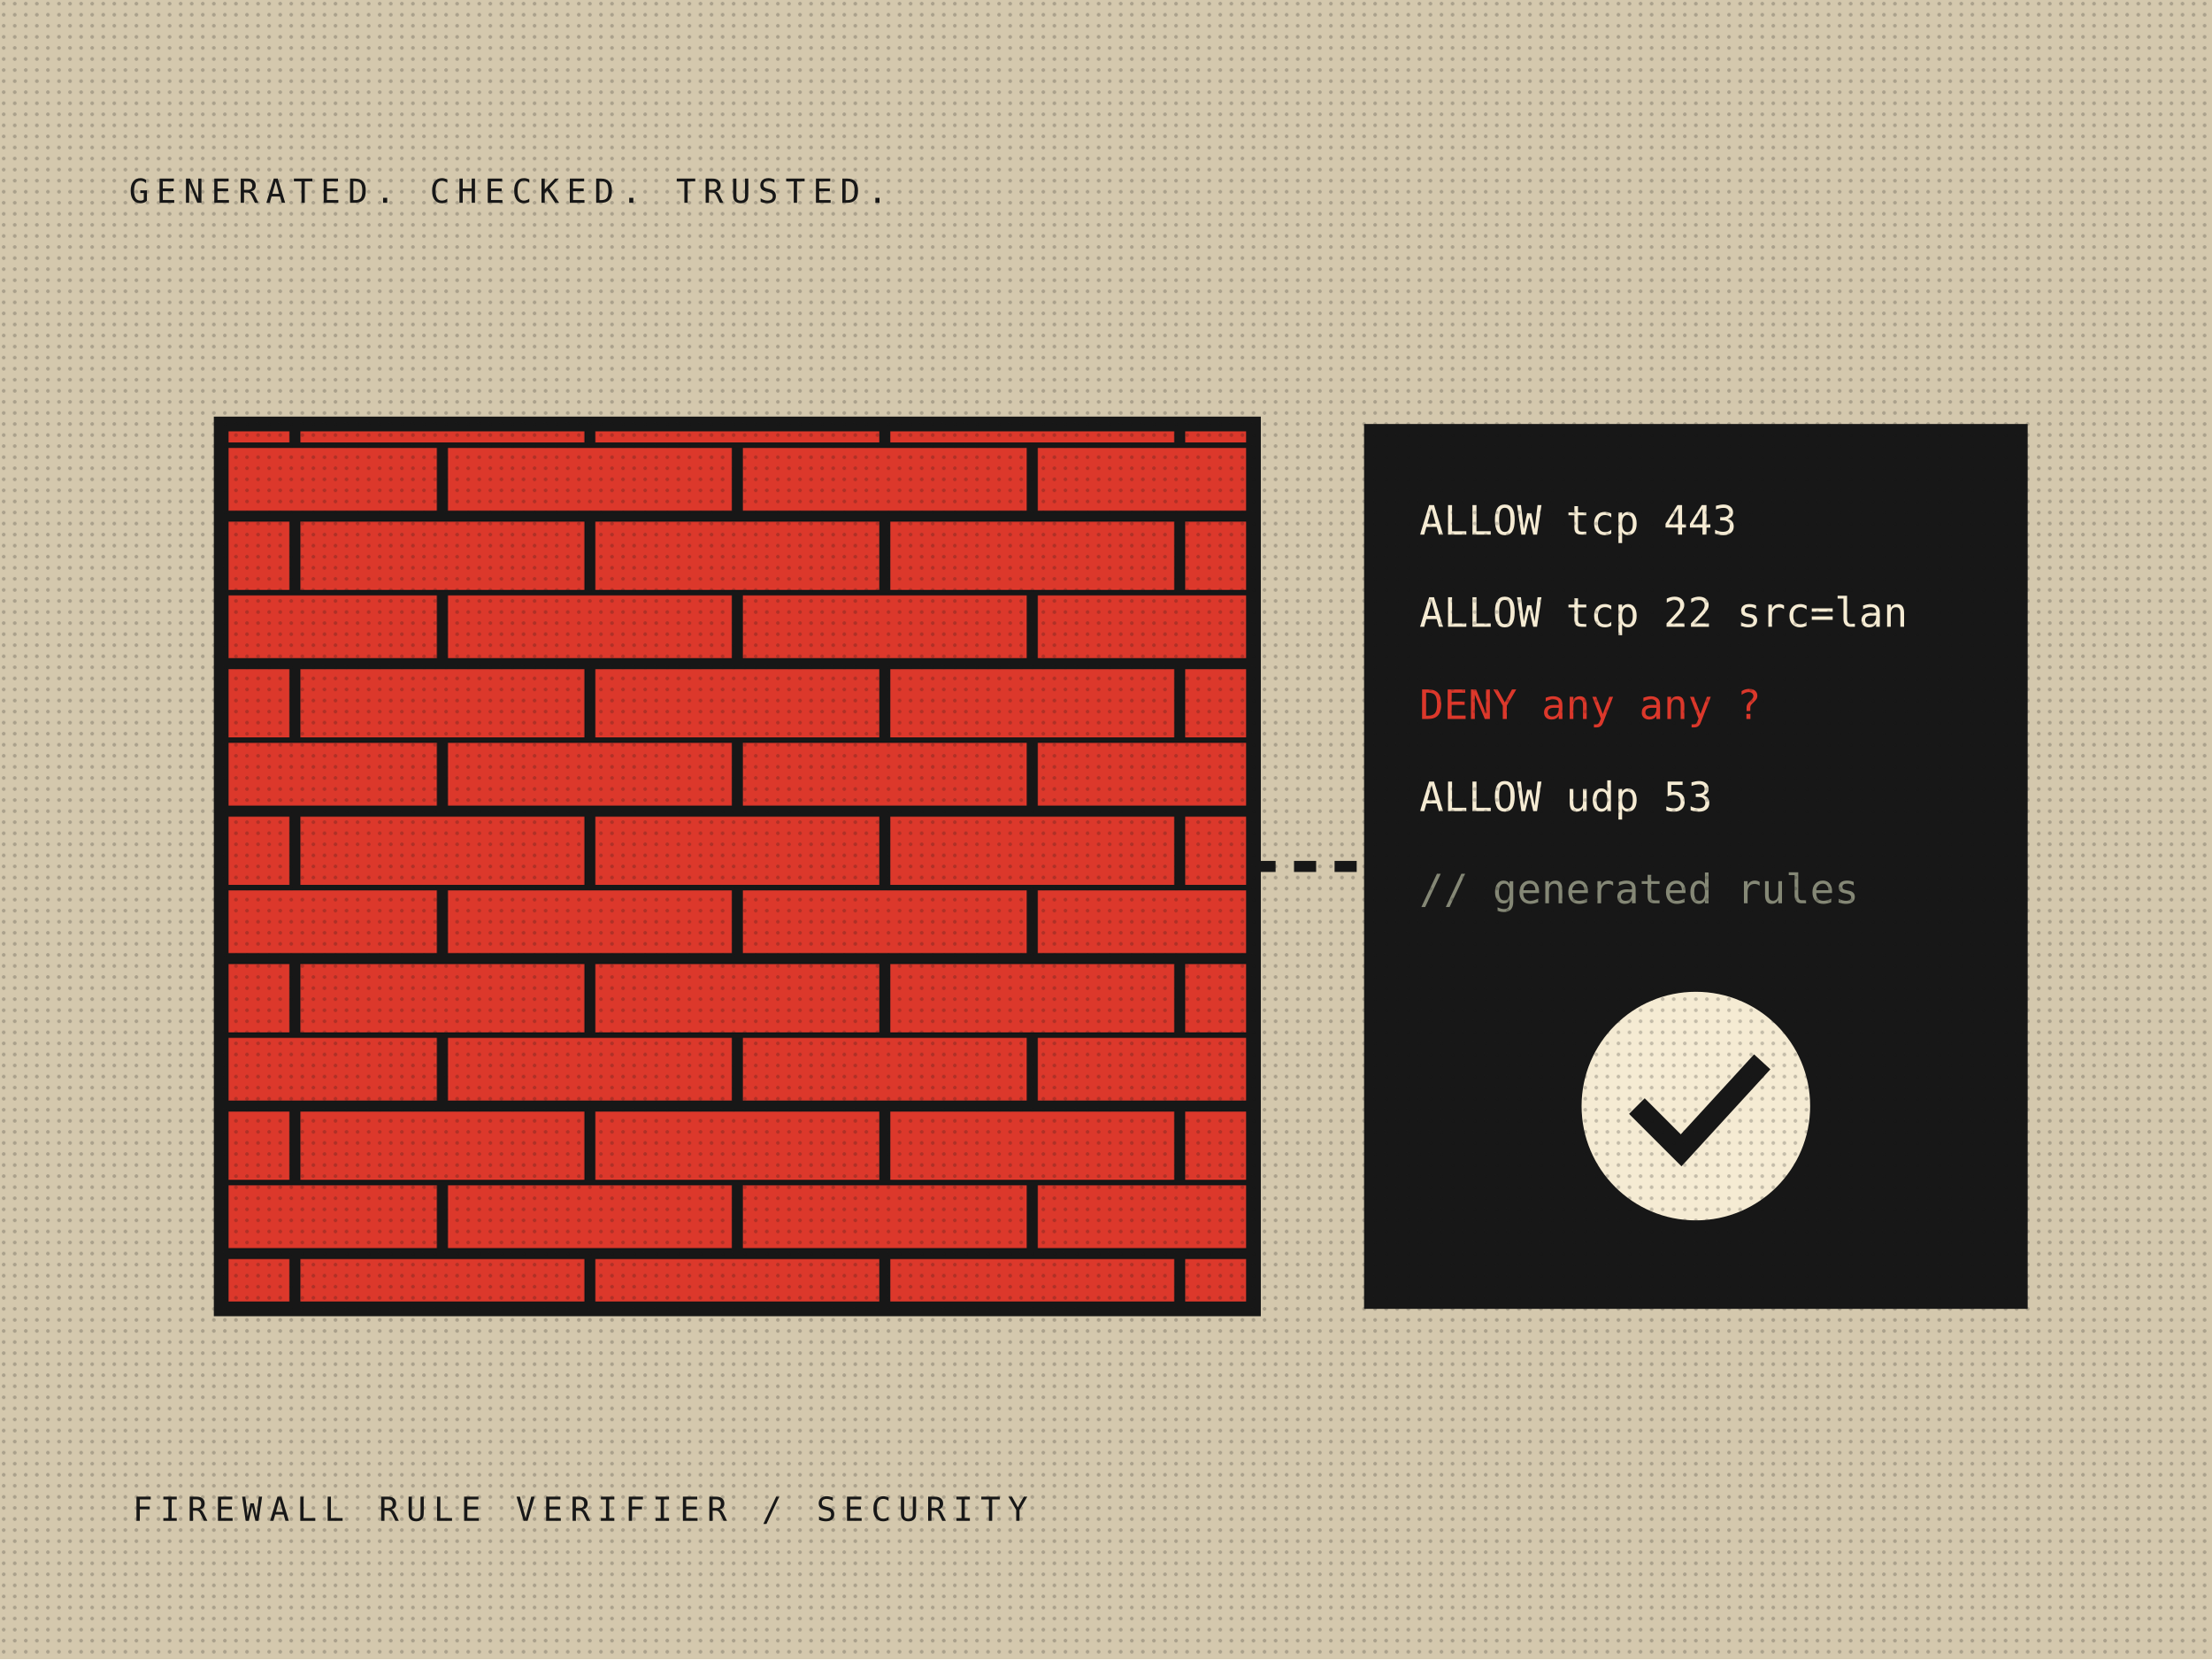
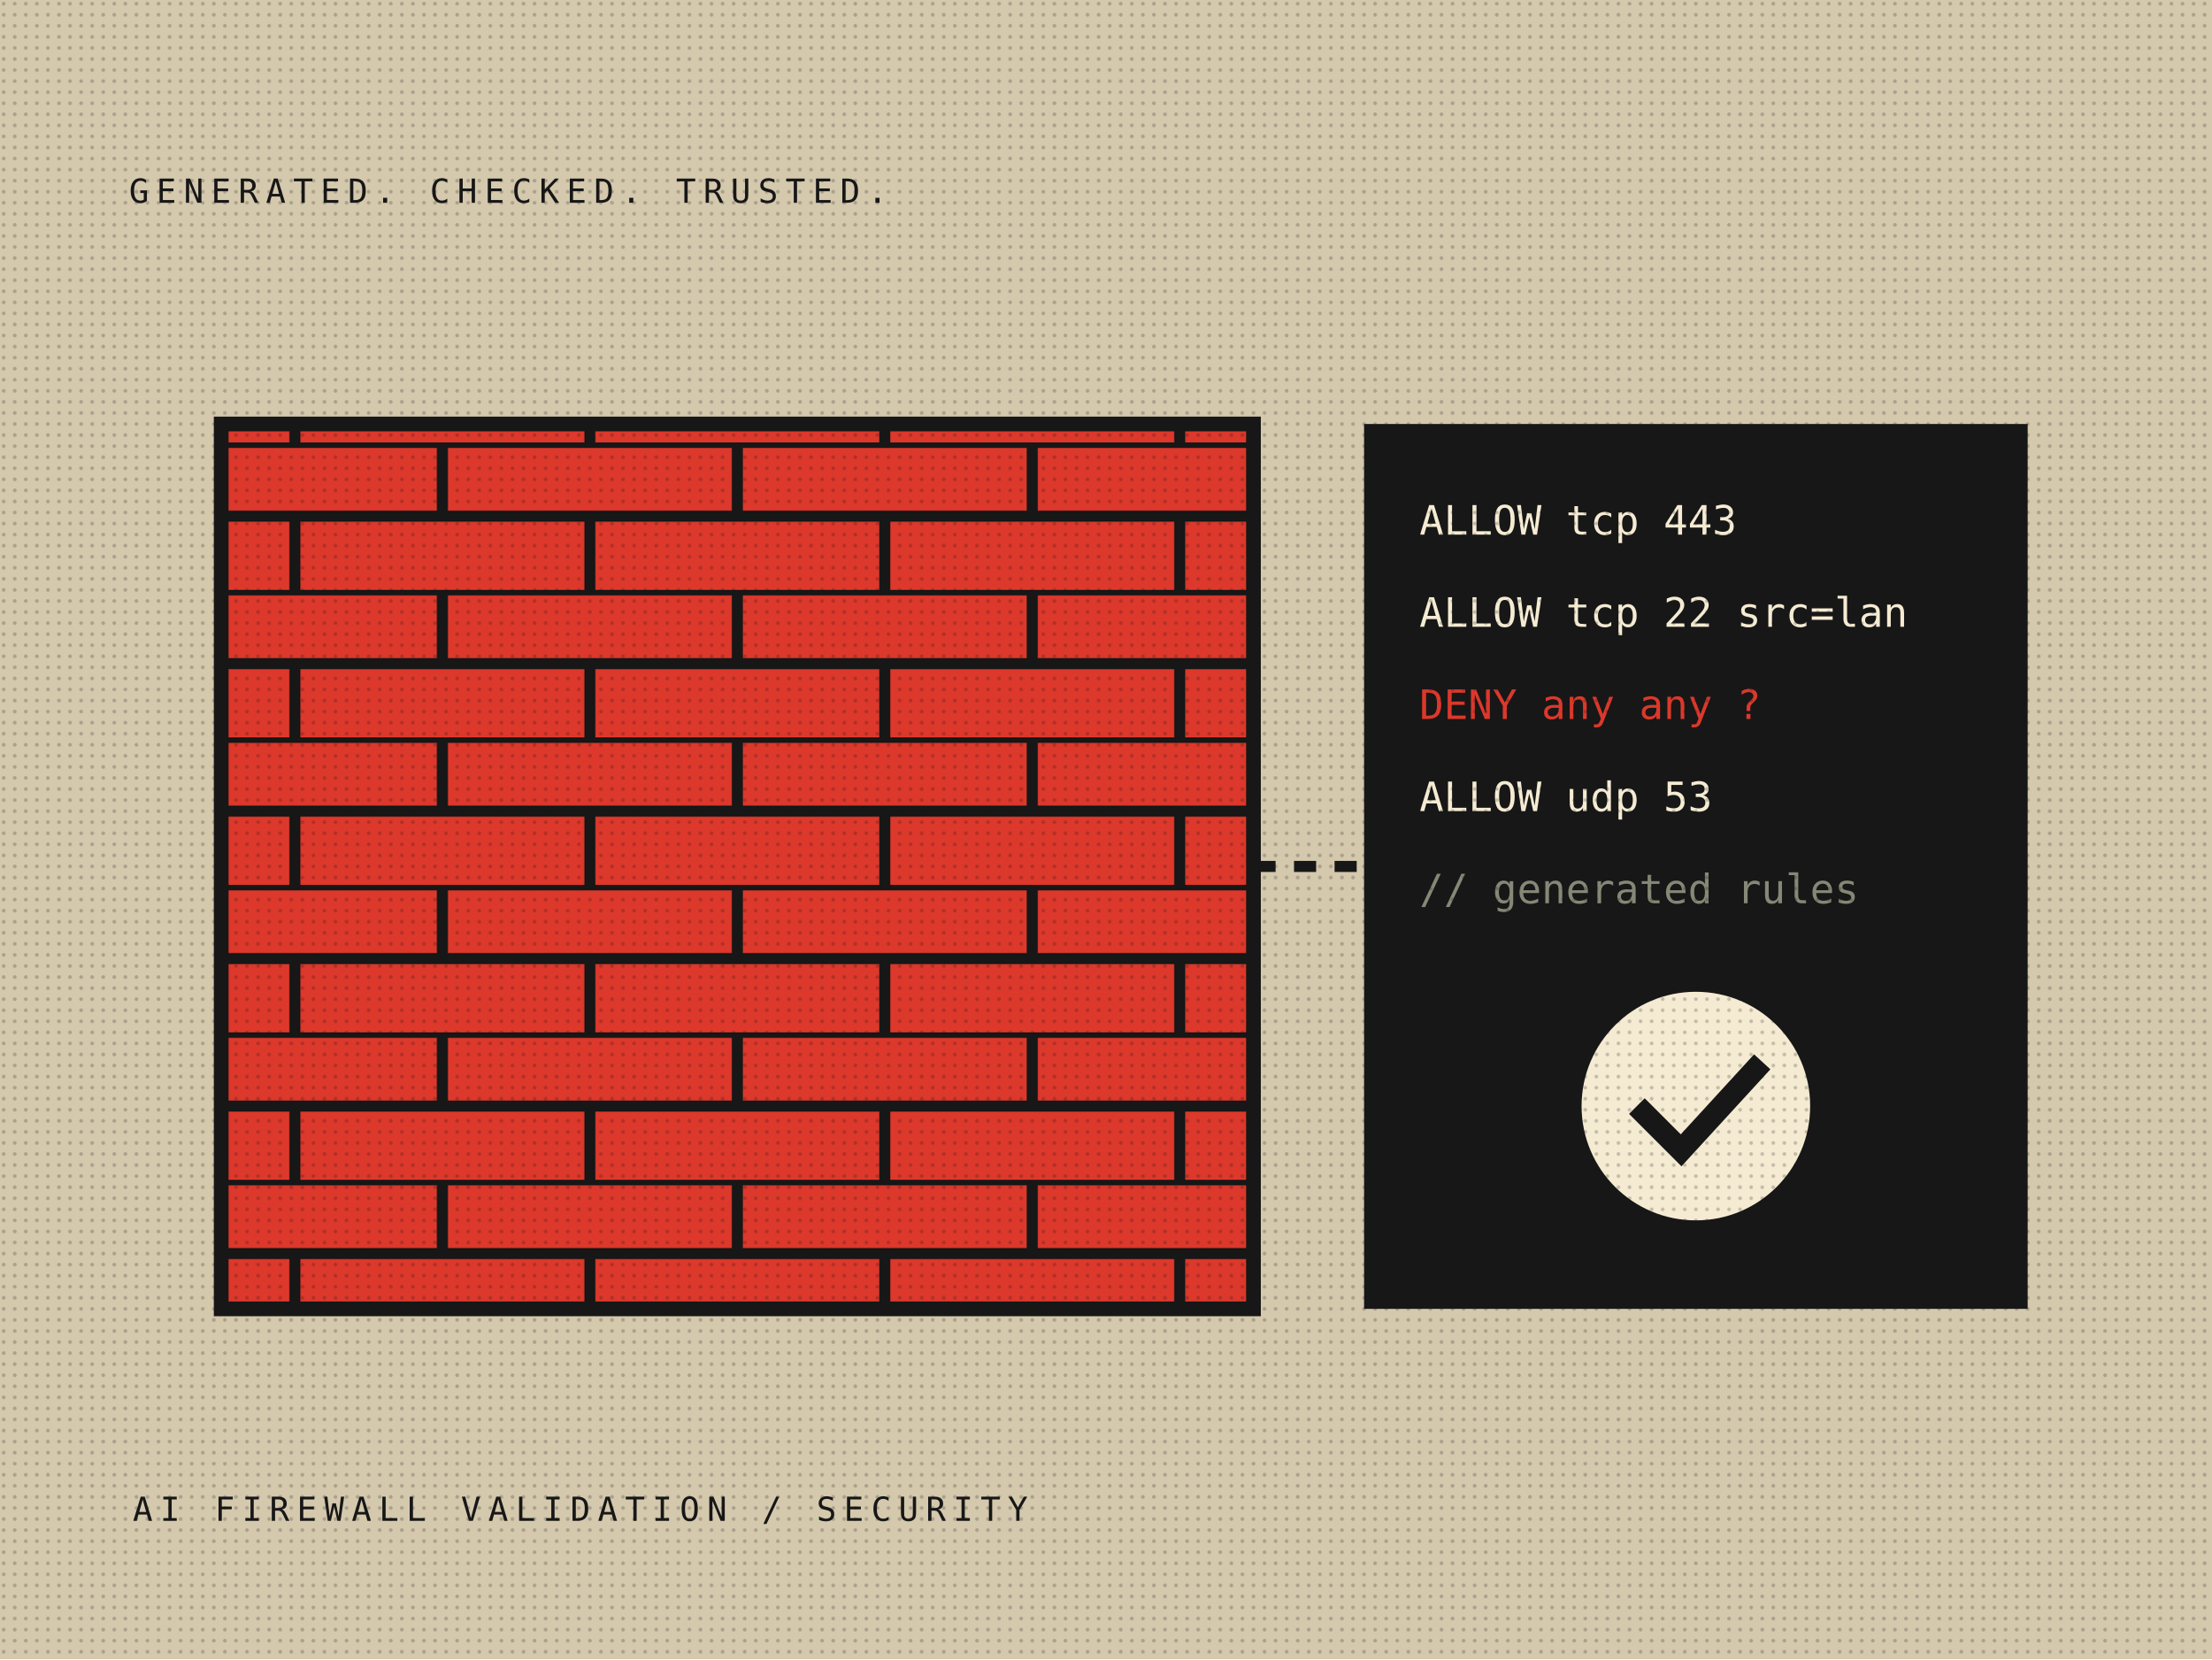
<svg xmlns="http://www.w3.org/2000/svg" viewBox="0 0 1200 900">
  <defs>
    <pattern id="dots" width="6" height="6" patternUnits="userSpaceOnUse">
      <circle cx="2" cy="2" r="1" fill="#171717" opacity=".22" />
    </pattern>
    <pattern id="bricks" width="160" height="80" patternUnits="userSpaceOnUse">
      <rect width="160" height="80" fill="#dc382b" />
      <path d="M0 40H160M0 0H160M80 0V40M0 40V80M160 40V80" stroke="#171717" stroke-width="6" />
    </pattern>
  </defs>
  <rect width="1200" height="900" fill="#d4c8ad" />
  <rect x="120" y="230" width="560" height="480" fill="url(#bricks)" stroke="#171717" stroke-width="8" />
  <g font-family="monospace" font-size="22" fill="#171717">
    <rect x="740" y="230" width="360" height="480" fill="#171717" />
    <text x="770" y="290" fill="#f5ebd3">ALLOW tcp 443</text>
    <text x="770" y="340" fill="#f5ebd3">ALLOW tcp 22 src=lan</text>
    <text x="770" y="390" fill="#dc382b">DENY  any any ?</text>
    <text x="770" y="440" fill="#f5ebd3">ALLOW udp 53</text>
    <text x="770" y="490" fill="#858876">// generated rules</text>
  </g>
  <circle cx="920" cy="600" r="62" fill="#f5ebd3" />
  <path d="M888 600L912 624L956 576" fill="none" stroke="#171717" stroke-width="12" />
  <path d="M680 470H740" stroke="#171717" stroke-width="6" stroke-dasharray="12 10" />
  <g fill="#171717" font-family="monospace" font-size="18" letter-spacing="4">
    <text x="70" y="110">GENERATED. CHECKED. TRUSTED.</text>
-     <text x="72" y="825">FIREWALL RULE VERIFIER / SECURITY</text>
+     <text x="72" y="825">AI FIREWALL VALIDATION / SECURITY</text>
  </g>
  <rect width="1200" height="900" fill="url(#dots)" />
</svg>
